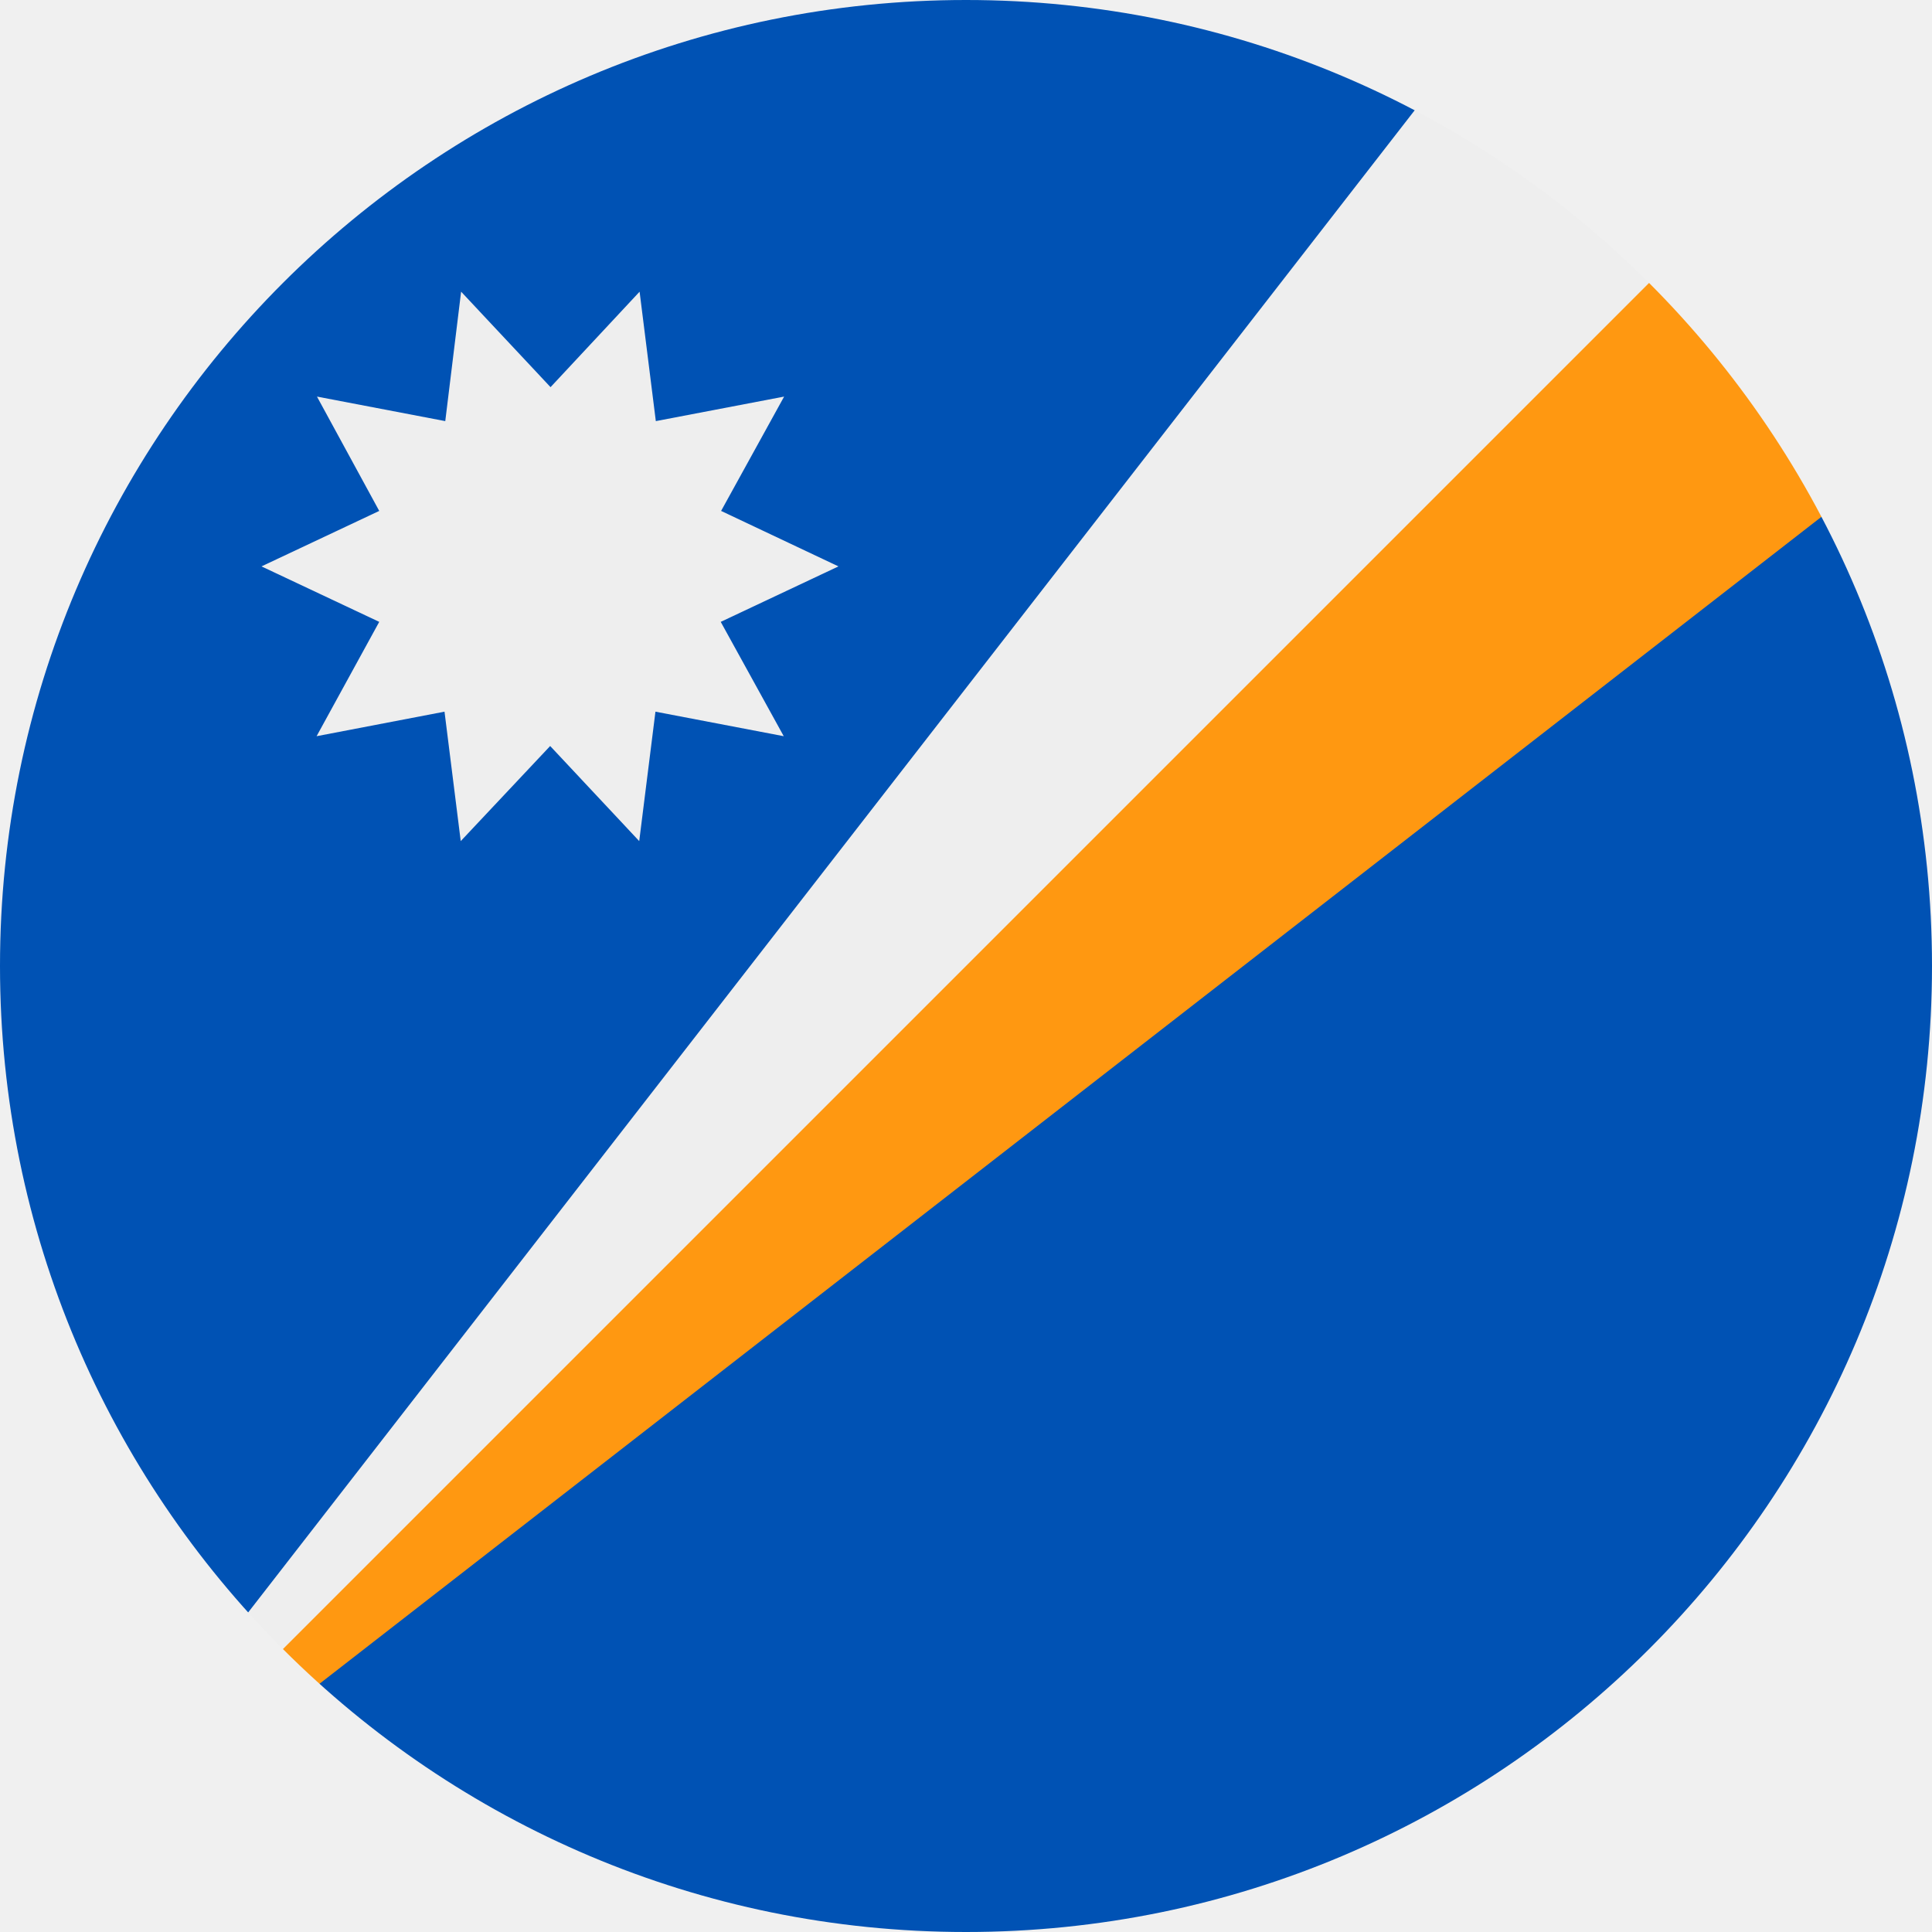
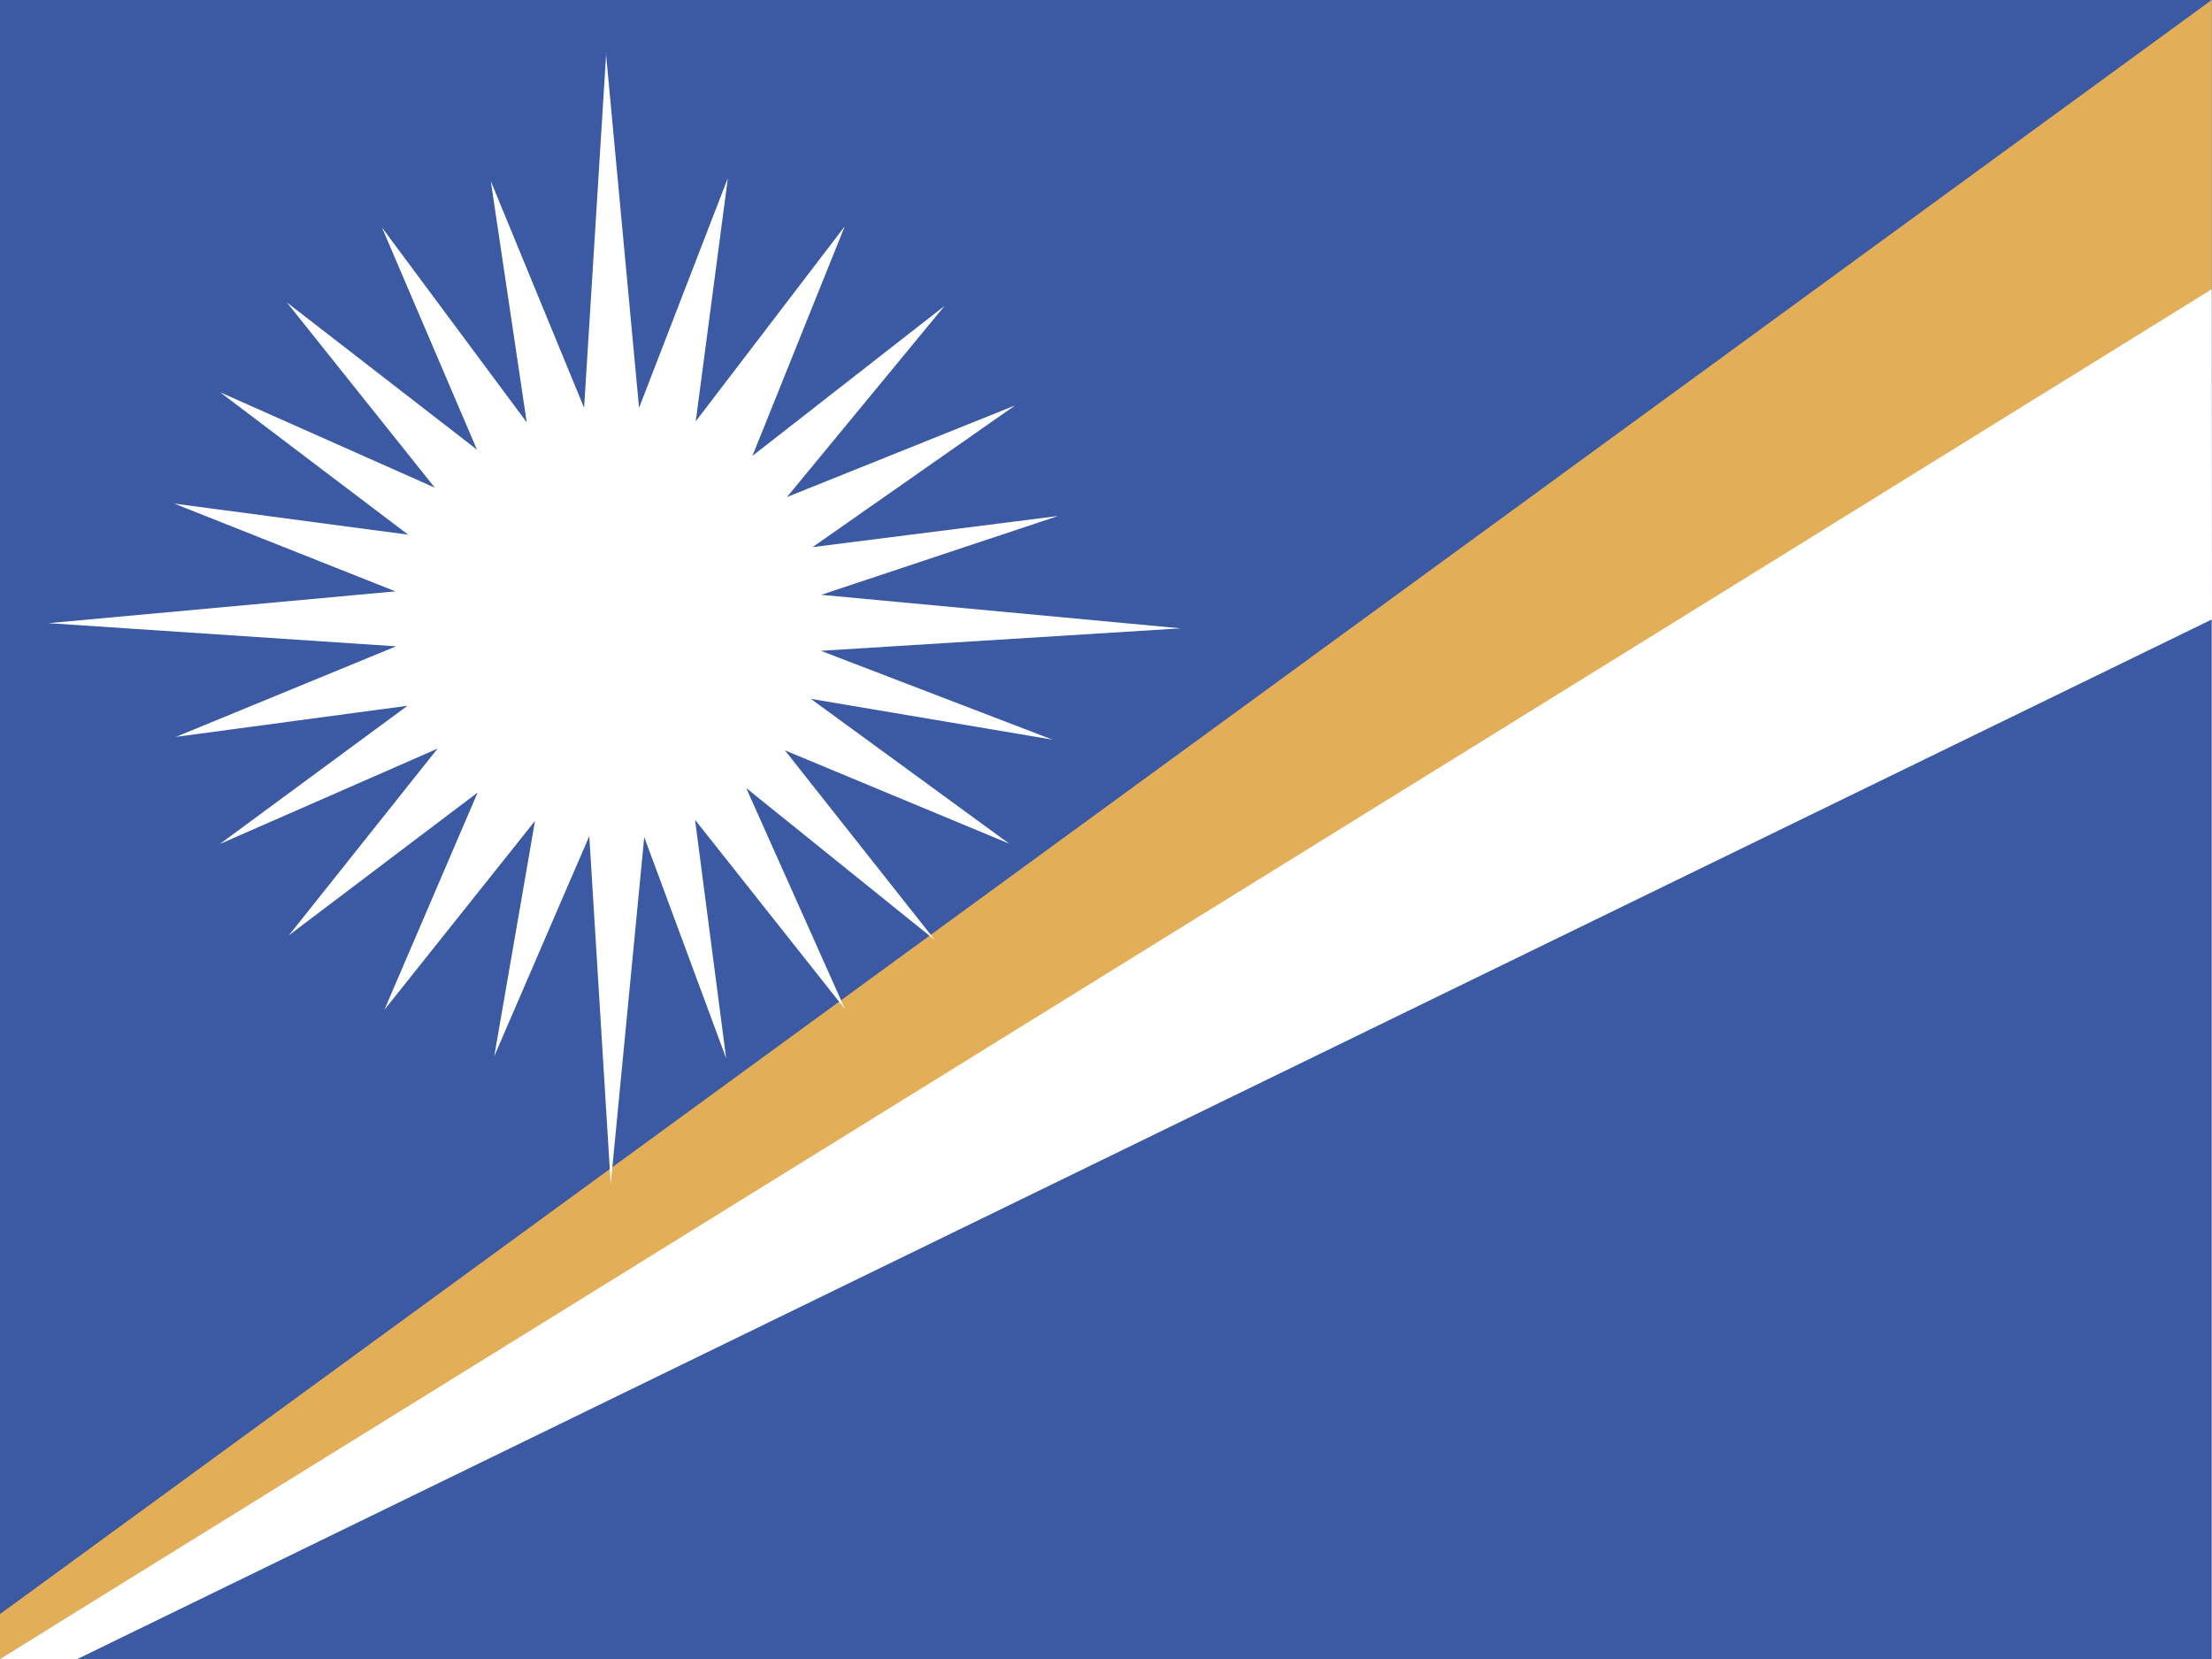
- <svg xmlns="http://www.w3.org/2000/svg" width="512" height="512" viewBox="0 0 512 512">
-   <mask id="a">
-     <circle cx="256" cy="256" r="256" fill="#fff" />
-   </mask>
-   <g mask="url(#a)">
-     <path fill="#0052b4" d="M0 0h397.6L512 114.2V512H0z" />
-     <path fill="#eee" d="M512 0H397.6L0 512 493.4 53.7z" />
-     <path fill="#ff9811" d="m0 512 512-397.8V0z" />
-     <path fill="#eee" d="M222.2 150.1 191 164.8l16.7 30.3-34-6.5-4.3 34.3-23.6-25.2-23.7 25.2-4.3-34.3-33.9 6.5 16.6-30.3-31.2-14.7 31.2-14.7L84 105.1l34 6.5 4.2-34.3 23.7 25.3 23.6-25.3 4.3 34.3 34-6.5-16.7 30.3z" />
+ <svg xmlns="http://www.w3.org/2000/svg" id="flag-icons-mh" viewBox="0 0 640 480">
+   <g fill-rule="evenodd">
+     <path fill="#3b5aa3" d="M0 0h639.9v480H0z" />
+     <path fill="#e2ae57" d="M0 467 639.9 0v87L0 480z" />
+     <path fill="#fff" d="M22.4 480 640 179.2l-.1-95.5L0 480zm153-464.8L169 118l-27-65.6 10.4 69.8-41.9-56.4 27.5 64.3-55-42.6 42.8 53.6-62.1-27.6 54.4 41.2-67.7-9 64 25.4L14 180.3l100.6 6.7-63.7 26.2 67-9-54.3 40 63-27.6-43 54 54.6-41.3-27 62.9 43.6-54.7-11.8 68.1 27.5-63.7 6.2 100.7 9.7-100.4 23.7 64-9-69 43.4 54.8-28.6-64 54.6 44-43.4-54.9 64.9 27-57.4-41.9 69.9 11.8-67-25.7 104.1-6.5-104-9.7 68.5-22.8-71 9 58.6-41-66 26.5 45.6-55.3-55.6 43.4 26.7-66.4-43.1 56.4 9.3-70.4-25.7 66.5-9.6-102.8z" />
  </g>
</svg>
